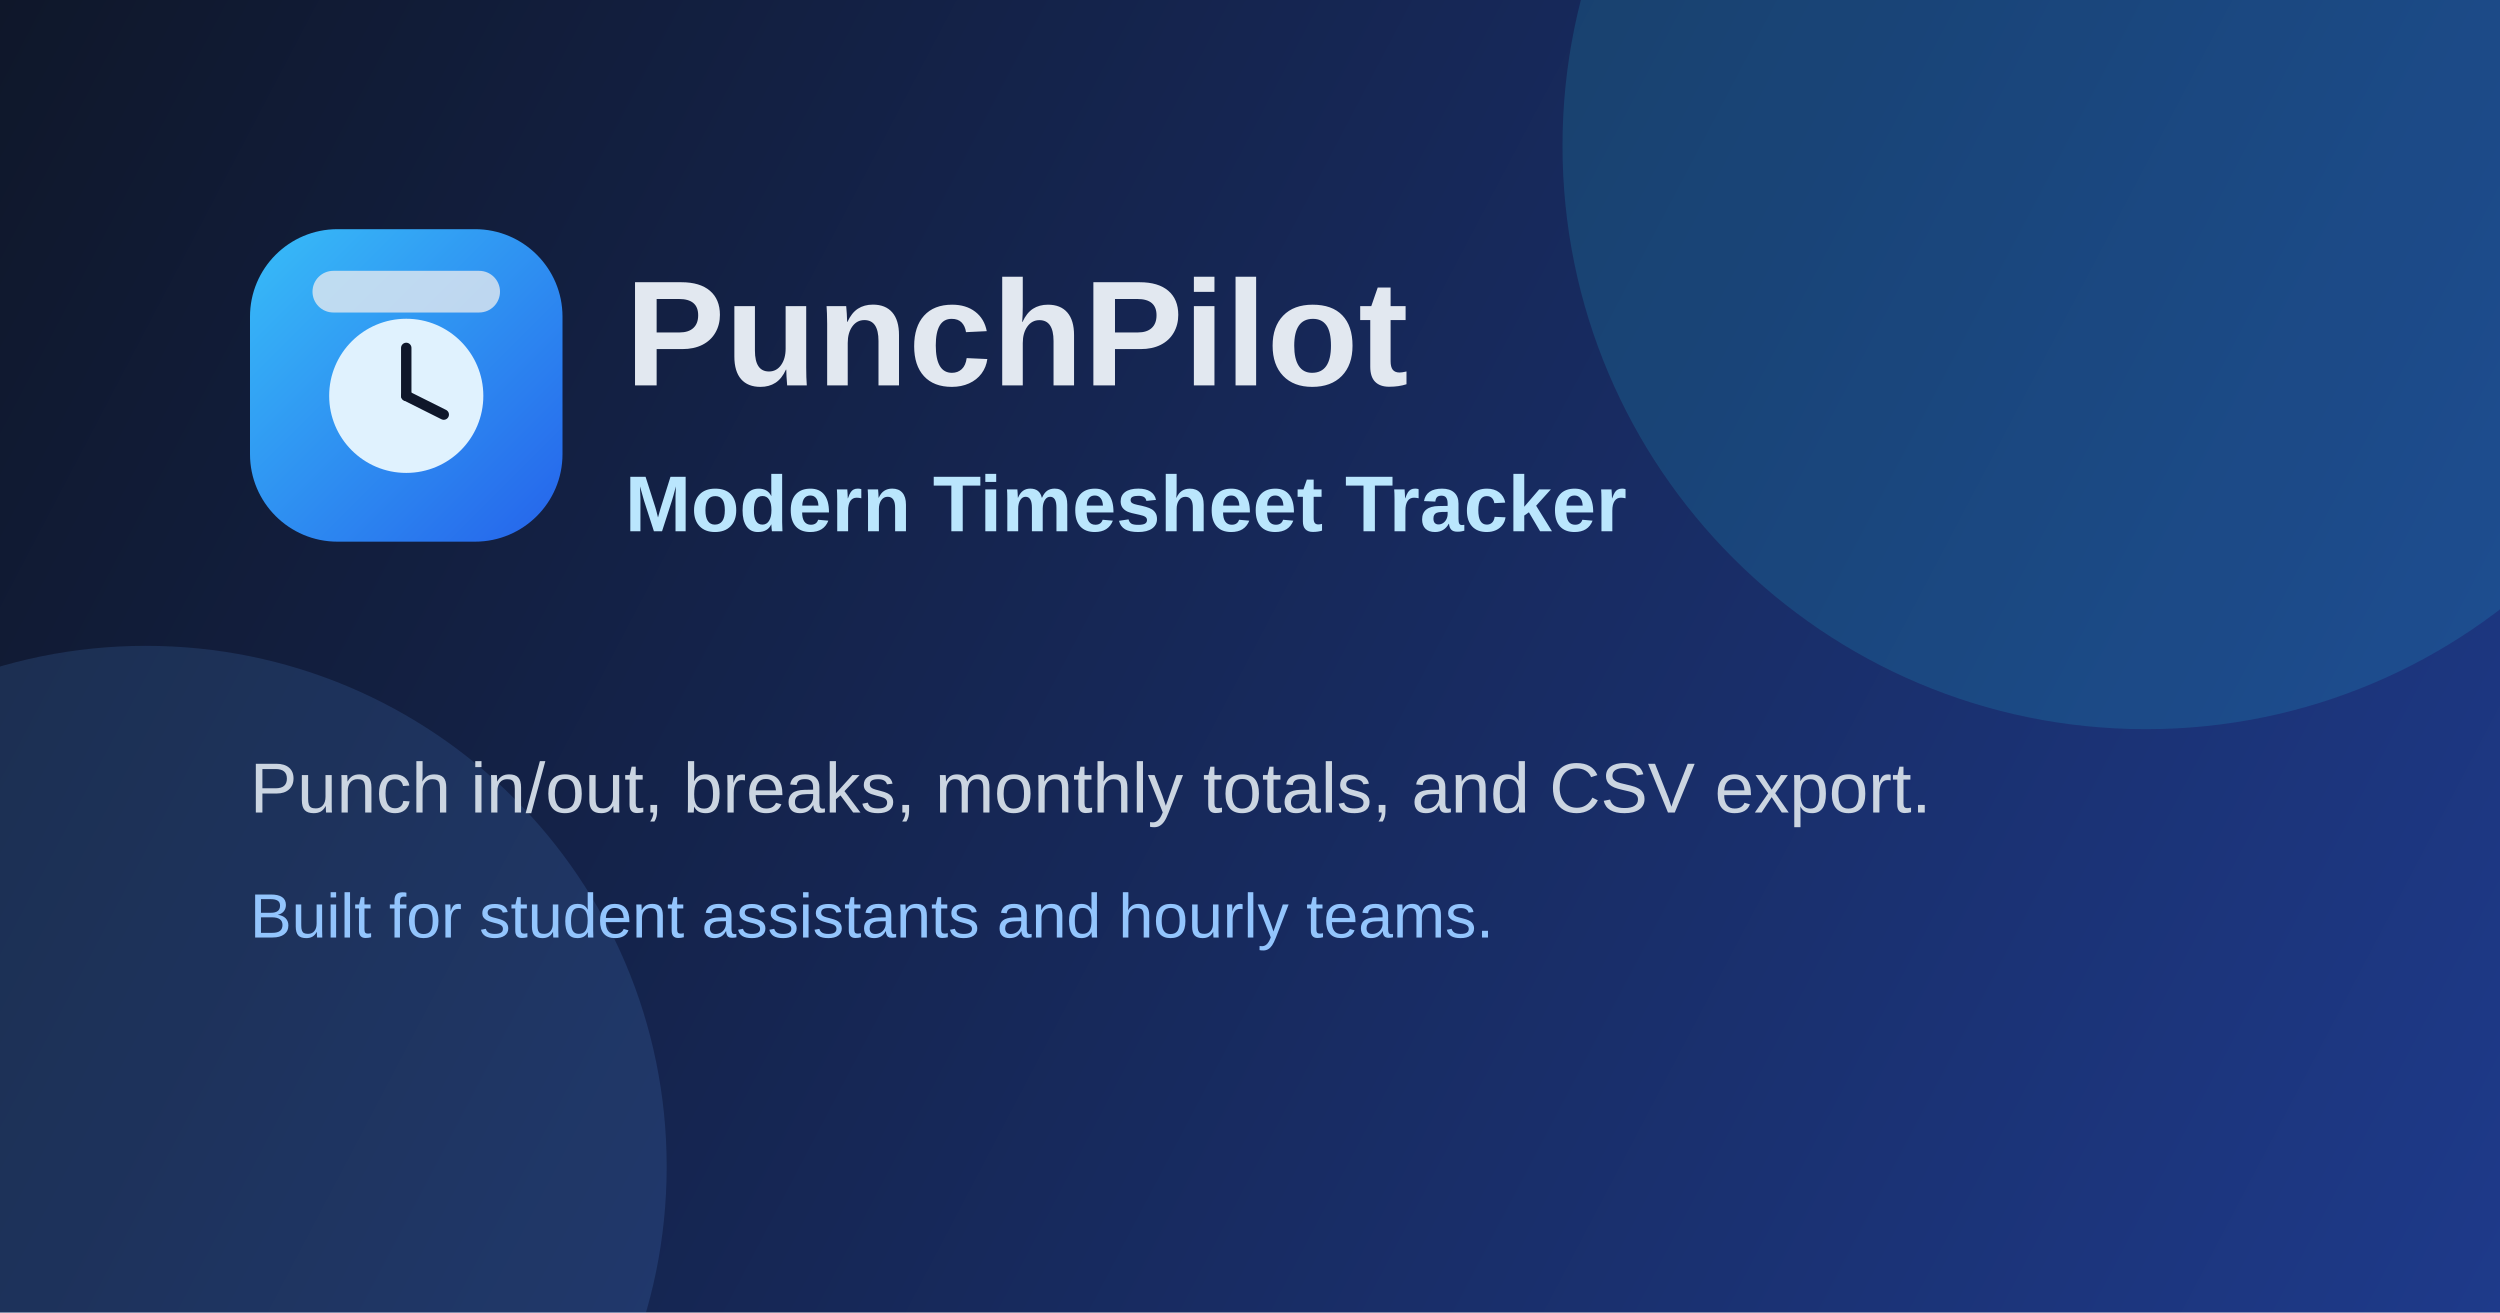
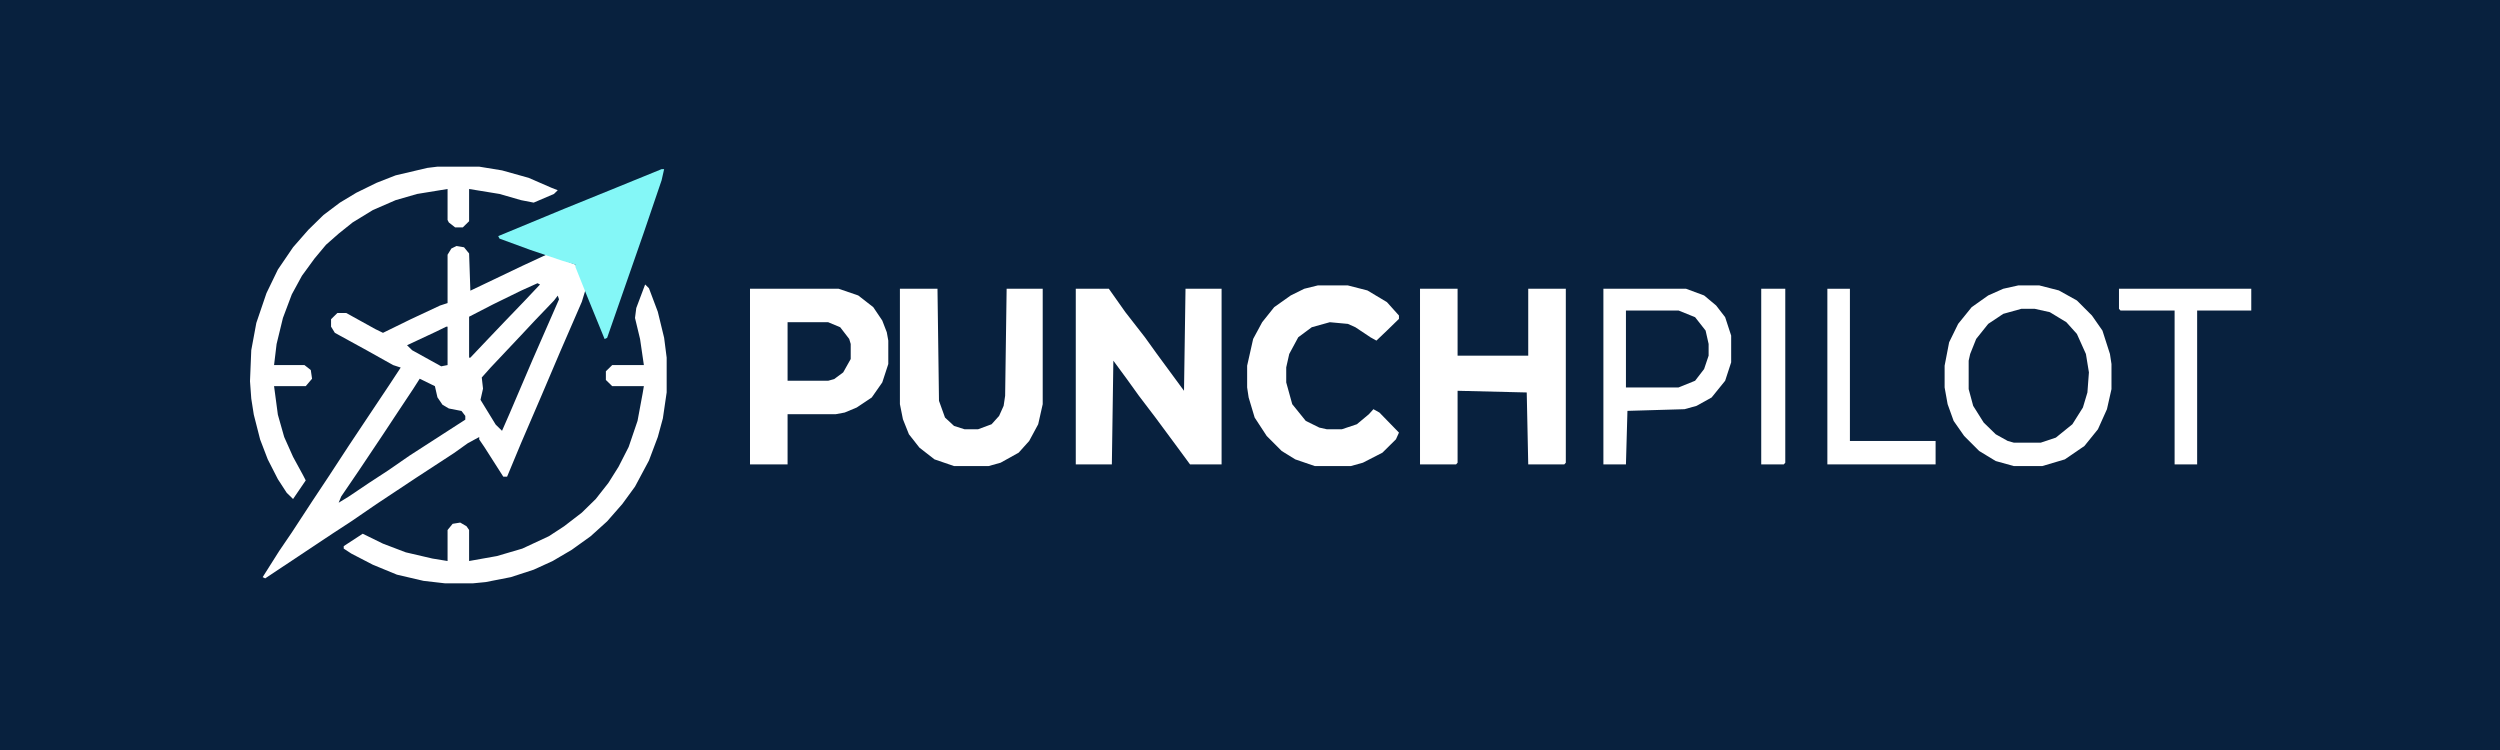
- <svg xmlns="http://www.w3.org/2000/svg" width="1200" height="630" viewBox="0 0 1200 630" fill="none">
+ <svg xmlns="http://www.w3.org/2000/svg" width="1200" height="360" viewBox="0 0 1200 360" fill="none">
+   <rect width="1200" height="360" fill="#08213E" />
+   <g clip-path="url(#clip0_19_665)">
+     <path fill-rule="evenodd" clip-rule="evenodd" d="M219.088 118.095L222.735 118.691L225.167 121.667L225.775 139.524L250.699 127.619L262.249 122.262L268.328 124.048L276.231 127.024L281.094 138.929L279.27 144.881L268.936 168.69L259.818 190.119L250.091 212.738L243.404 228.809H241.58L232.462 214.524L230.03 210.952V209.762L224.559 212.738L217.872 217.5L199.635 229.405L180.79 241.905L168.632 250.238L159.513 256.19L127.295 277.619L126.079 277.024L133.982 264.524L140.061 255.595L149.787 240.714L157.69 228.809L167.416 213.928L176.535 200.238L186.869 184.762L192.34 176.429L188.693 175.238L175.927 168.095L160.729 159.762L158.906 156.786V153.214L161.945 150.238H166.2L180.182 157.976L183.83 159.762L197.203 153.214L211.185 146.667L214.833 145.476V122.262L216.656 119.286L219.088 118.095ZM201.459 181.786L208.754 185.357L209.97 190.714L212.401 194.286L215.441 196.071L221.52 197.262L223.344 199.643V201.428L196.596 218.69L186.261 225.833L177.143 231.786L167.416 238.333L162.553 241.309L163.769 238.333L172.28 225.833L183.83 208.571L190.517 198.452L198.42 186.548L201.459 181.786ZM267.72 141.905L268.328 143.691L255.562 172.857L244.62 198.452L240.973 206.786L237.933 203.809L230.638 191.905L231.854 186.548L231.246 181.19L235.501 176.429L250.091 160.952L256.778 153.81L265.897 144.286L267.72 141.905ZM257.994 135.953L259.21 136.548L251.915 144.286L242.189 154.405L233.678 163.334L225.775 171.667H225.167V152.024L236.717 146.072L250.091 139.524L257.994 135.953ZM214.225 156.786H214.833V175.238L211.793 175.833L197.812 168.095L195.38 165.714L209.362 159.167L214.225 156.786Z" fill="white" />
+     <path d="M209.97 80H230.03L240.973 81.786L253.739 85.357L264.681 90.119L267.72 91.309L265.897 93.095L256.17 97.262L250.091 96.071L239.757 93.095L225.167 90.714V106.191L222.128 109.167H218.48L215.441 106.786L214.833 105.595V90.714L200.243 93.095L189.909 96.071L178.967 100.833L169.24 106.786L162.553 112.143L156.474 117.5L151.003 124.048L144.924 132.381L140.061 141.31L135.806 152.619L132.766 165.119L131.55 175.238H146.14L149.179 177.619L149.787 181.786L146.748 185.357H131.55L133.374 199.048L136.413 209.762L140.669 219.286L145.532 228.214L146.748 230.595L140.669 239.524L137.629 236.548L133.374 230L128.511 220.476L124.863 210.952L121.824 199.048L120.608 191.309L120 182.976L120.608 168.095L123.04 155L127.903 140.714L133.374 129.405L140.669 118.69L147.963 110.357L155.258 103.214L163.161 97.262L171.064 92.5L180.79 87.738L189.909 84.167L205.106 80.595L209.97 80Z" fill="white" />
+     <path d="M309.666 136.548L311.489 138.334L315.745 149.643L318.784 162.143L320 171.667V188.334L318.176 200.834L315.745 209.762L311.489 221.072L304.803 233.572L298.724 241.905L291.429 250.238L283.526 257.381L274.407 263.929L265.289 269.286L256.17 273.452L245.228 277.024L233.07 279.405L226.991 280H213.617L203.283 278.81L190.517 275.833L178.967 271.072L168.632 265.714L164.985 263.333V262.143L174.103 256.191L183.83 260.953L194.772 265.119L207.538 268.095L214.833 269.286V254.405L217.264 251.429L220.912 250.833L223.951 252.619L225.167 254.405V269.286L238.541 266.905L250.699 263.333L263.465 257.381L270.76 252.619L279.271 246.072L285.958 239.524L292.037 231.786L296.9 224.048L301.763 214.524L306.018 202.024L308.45 188.929L309.058 185.357H293.86L290.821 182.381V178.214L293.86 175.238H309.058L307.234 162.738L304.803 152.619L305.41 147.857L309.666 136.548Z" fill="white" />
+     <path d="M317.568 81.19H318.784L317.568 86.548L309.058 111.548L291.429 162.143L290.213 162.738L281.702 141.905L276.231 128.214V127.024L270.152 125.238L254.346 119.881L239.757 114.524L239.149 113.333L270.76 100.238L295.684 90.119L317.568 81.19Z" fill="#84F7F7" />
+   </g>
+   <g clip-path="url(#clip1_19_665)">
+     <path fill-rule="evenodd" clip-rule="evenodd" d="M360 138.605H402.57L411.95 141.817L419.165 147.437L423.494 153.86L425.659 159.48L426.38 163.494V174.734L423.494 183.565L418.444 190.791L411.228 195.608L405.456 198.017L401.127 198.819H378.038V222.905H360V138.605ZM378.038 154.663H397.519L403.291 157.071L407.621 162.691L408.342 165.1V172.325L404.735 178.748L400.405 181.959L397.519 182.762H378.038V154.663Z" fill="white" />
+     <path d="M516.374 138.605H532.247L540.184 149.845L549.564 161.888L555.336 169.917L568.324 187.579L569.045 138.605H586.362V222.905H571.21L564.716 214.074L554.615 200.425L546.678 189.988L540.906 181.959L534.412 173.128L533.69 222.905H516.374V138.605Z" fill="white" />
+     <path d="M681.604 138.605H699.642V170.72H733.553V138.605H751.592V222.102L750.87 222.905H733.553L732.832 188.382L699.642 187.579V222.102L698.92 222.905H681.604V138.605Z" fill="white" />
+     <path fill-rule="evenodd" clip-rule="evenodd" d="M769.63 138.605H809.313L817.972 141.817L823.744 146.634L828.073 152.254L830.959 161.085V173.931L828.073 182.762L821.579 190.791L814.364 194.805L808.592 196.411L781.174 197.214L780.452 222.905H769.63V138.605ZM780.452 149.043H805.706L813.643 152.254L818.693 158.677L820.136 165.1V170.72L817.972 177.142L813.643 182.762L805.706 185.974H780.452V149.043Z" fill="white" />
+     <path d="M431.956 138.605H449.994L450.715 192.397L453.602 200.425L457.931 204.439L462.981 206.045H469.475L475.969 203.637L479.576 199.622L481.741 194.805L482.463 189.988L483.184 138.605H500.501V194.002L498.336 203.637L494.007 211.665L488.956 217.285L480.298 222.102L474.526 223.708H457.931L448.551 220.496L441.336 214.876L436.285 208.454L433.399 201.228L431.956 194.002V138.605Z" fill="white" />
+     <path d="M632.54 137H646.97L656.35 139.409L665.73 145.029L671.502 151.451V153.057L665.73 158.677L660.679 163.494L657.793 161.888L650.578 157.071L646.97 155.466L638.312 154.663L629.654 157.071L623.16 161.888L618.831 169.917L617.388 176.34V183.565L620.274 194.003L626.768 202.031L633.261 205.242L636.869 206.045H644.084L651.299 203.637L657.072 198.82L659.236 196.411L662.122 198.017L671.502 207.651L670.059 210.862L663.565 217.285L654.185 222.102L648.413 223.708H631.097L621.717 220.497L615.223 216.482L608.008 209.257L602.236 200.425L599.35 190.791L598.628 185.974V175.537L601.514 162.691L605.843 154.663L611.616 147.437L619.552 141.817L626.046 138.606L632.54 137Z" fill="white" />
+     <path fill-rule="evenodd" clip-rule="evenodd" d="M968.768 137H978.875L988.252 139.409L996.91 144.226L1004.13 151.451L1009.17 158.677L1012.78 169.917L1013.51 174.734V186.777L1011.34 196.411L1007.01 206.045L1000.52 214.074L991.138 220.497L980.312 223.708H966.606L957.948 221.299L950.014 216.482L942.793 209.257L937.745 202.031L934.859 194.003L933.416 185.974V175.537L935.583 164.297L939.907 155.466L946.403 147.437L954.337 141.817L961.558 138.606L968.768 137ZM970.216 148.24L961.558 150.648L954.337 155.466L948.565 162.691L945.679 169.917L944.96 173.128V186.777L947.127 194.805L952.176 202.834L957.948 208.454L963.72 211.665L966.606 212.468H979.593L986.809 210.06L994.743 203.637L999.796 195.608L1001.96 188.383L1002.68 178.748L1001.24 169.917L996.91 160.283L991.857 154.663L983.923 149.846L976.707 148.24H970.216Z" fill="white" />
+     <path d="M1017.11 138.605H1080.61V149.043H1054.63V222.905H1043.81V149.043H1017.83L1017.11 148.24V138.605Z" fill="white" />
+     <path d="M877.137 138.605H887.957V211.665H929.086V222.905H877.137V138.605Z" fill="white" />
+     <path d="M845.389 138.605H856.934V222.102L856.212 222.905H845.389V138.605Z" fill="white" />
+   </g>
  <defs>
-     <linearGradient id="bg" x1="0" y1="0" x2="1200" y2="630" gradientUnits="userSpaceOnUse">
-       <stop stop-color="#0F172A" />
-       <stop offset="1" stop-color="#1E3A8A" />
-     </linearGradient>
-     <linearGradient id="badge" x1="120" y1="110" x2="270" y2="260" gradientUnits="userSpaceOnUse">
-       <stop stop-color="#38BDF8" />
-       <stop offset="1" stop-color="#2563EB" />
-     </linearGradient>
+     <clipPath id="clip0_19_665">
+       <rect width="200" height="200" fill="white" transform="translate(120 80)" />
+     </clipPath>
+     <clipPath id="clip1_19_665">
+       <rect width="721" height="87" fill="white" transform="translate(360 137)" />
+     </clipPath>
  </defs>
-   <rect width="1200" height="630" fill="url(#bg)" />
-   <circle cx="1030" cy="70" r="280" fill="#22D3EE" fill-opacity="0.15" />
-   <circle cx="70" cy="560" r="250" fill="#60A5FA" fill-opacity="0.15" />
-   <rect x="120" y="110" width="150" height="150" rx="42" fill="url(#badge)" />
-   <circle cx="195" cy="190" r="37" fill="#E0F2FE" />
-   <path d="M195 190V167" stroke="#0F172A" stroke-width="5" stroke-linecap="round" />
-   <path d="M195 190L213 199" stroke="#0F172A" stroke-width="5" stroke-linecap="round" />
-   <rect x="150" y="130" width="90" height="20" rx="10" fill="#E2E8F0" fill-opacity="0.8" />
-   <text x="300" y="185" fill="#E2E8F0" font-size="72" font-family="Manrope, Arial, sans-serif" font-weight="800">PunchPilot</text>
-   <text x="300" y="255" fill="#BAE6FD" font-size="38" font-family="Manrope, Arial, sans-serif" font-weight="600">Modern Timesheet Tracker</text>
-   <text x="120" y="390" fill="#CBD5E1" font-size="34" font-family="Manrope, Arial, sans-serif">Punch in/out, breaks, monthly totals, and CSV export.</text>
-   <text x="120" y="450" fill="#93C5FD" font-size="30" font-family="Manrope, Arial, sans-serif">Built for student assistants and hourly teams.</text>
</svg>
